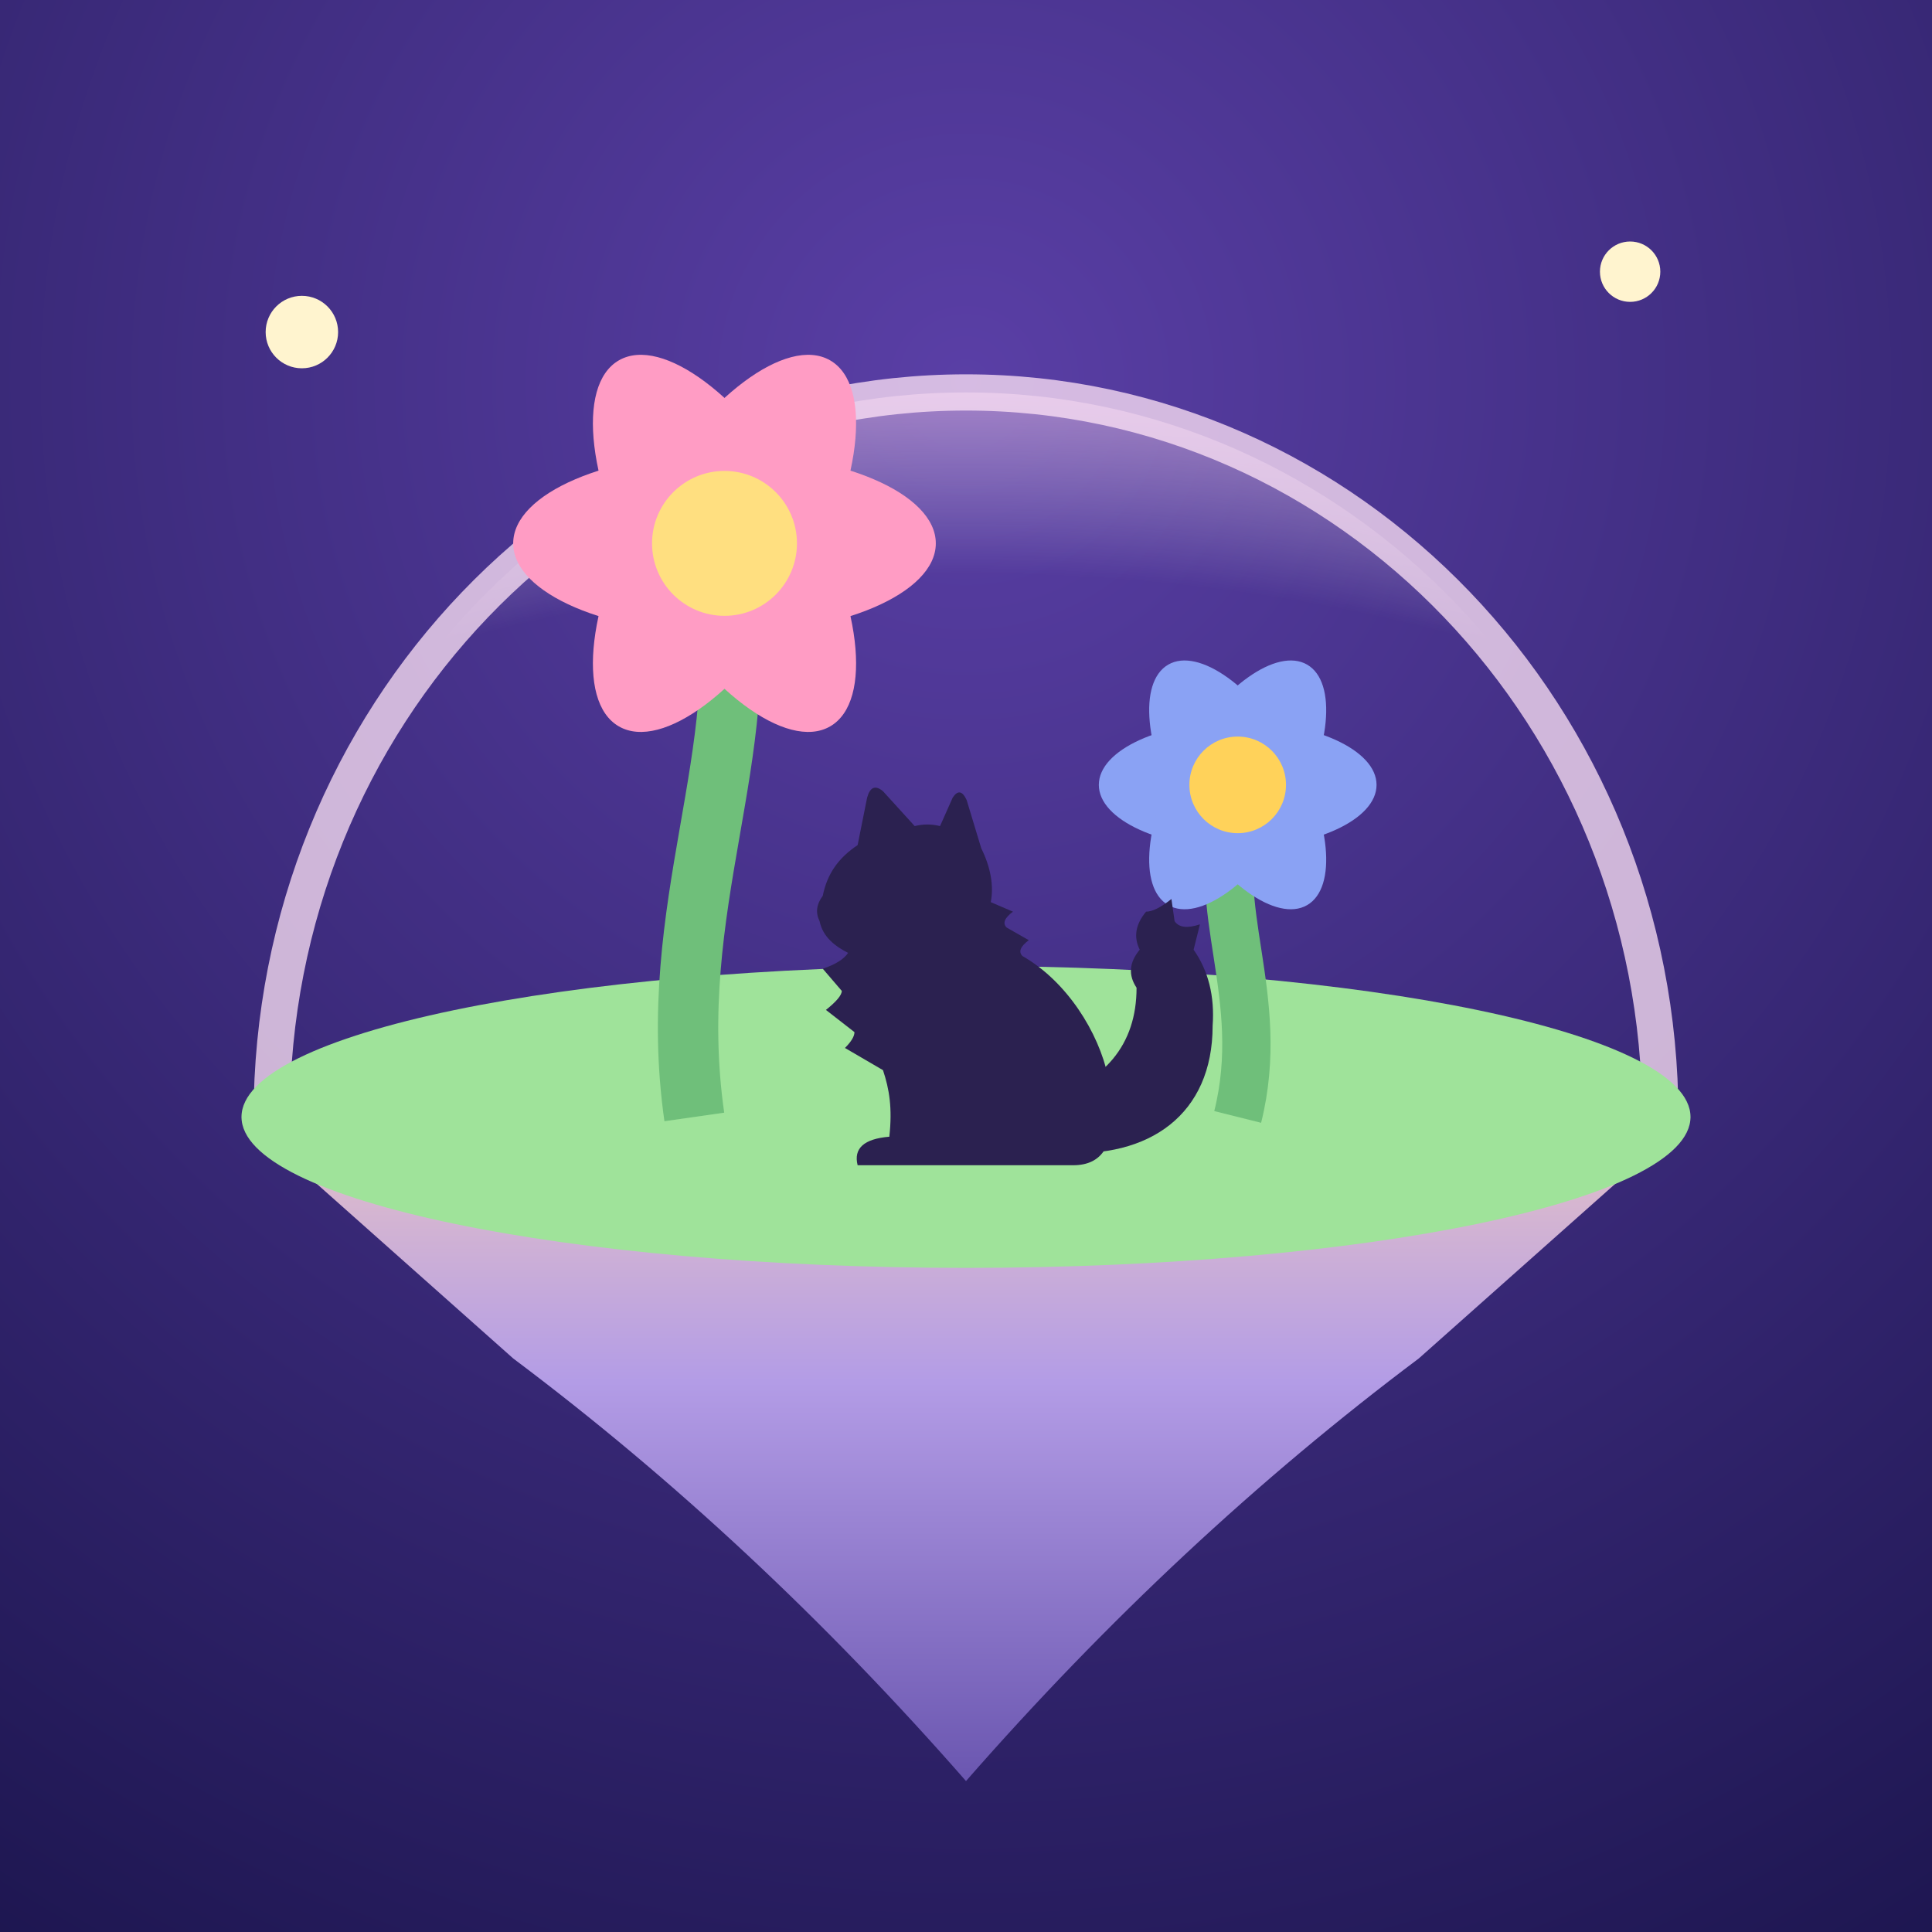
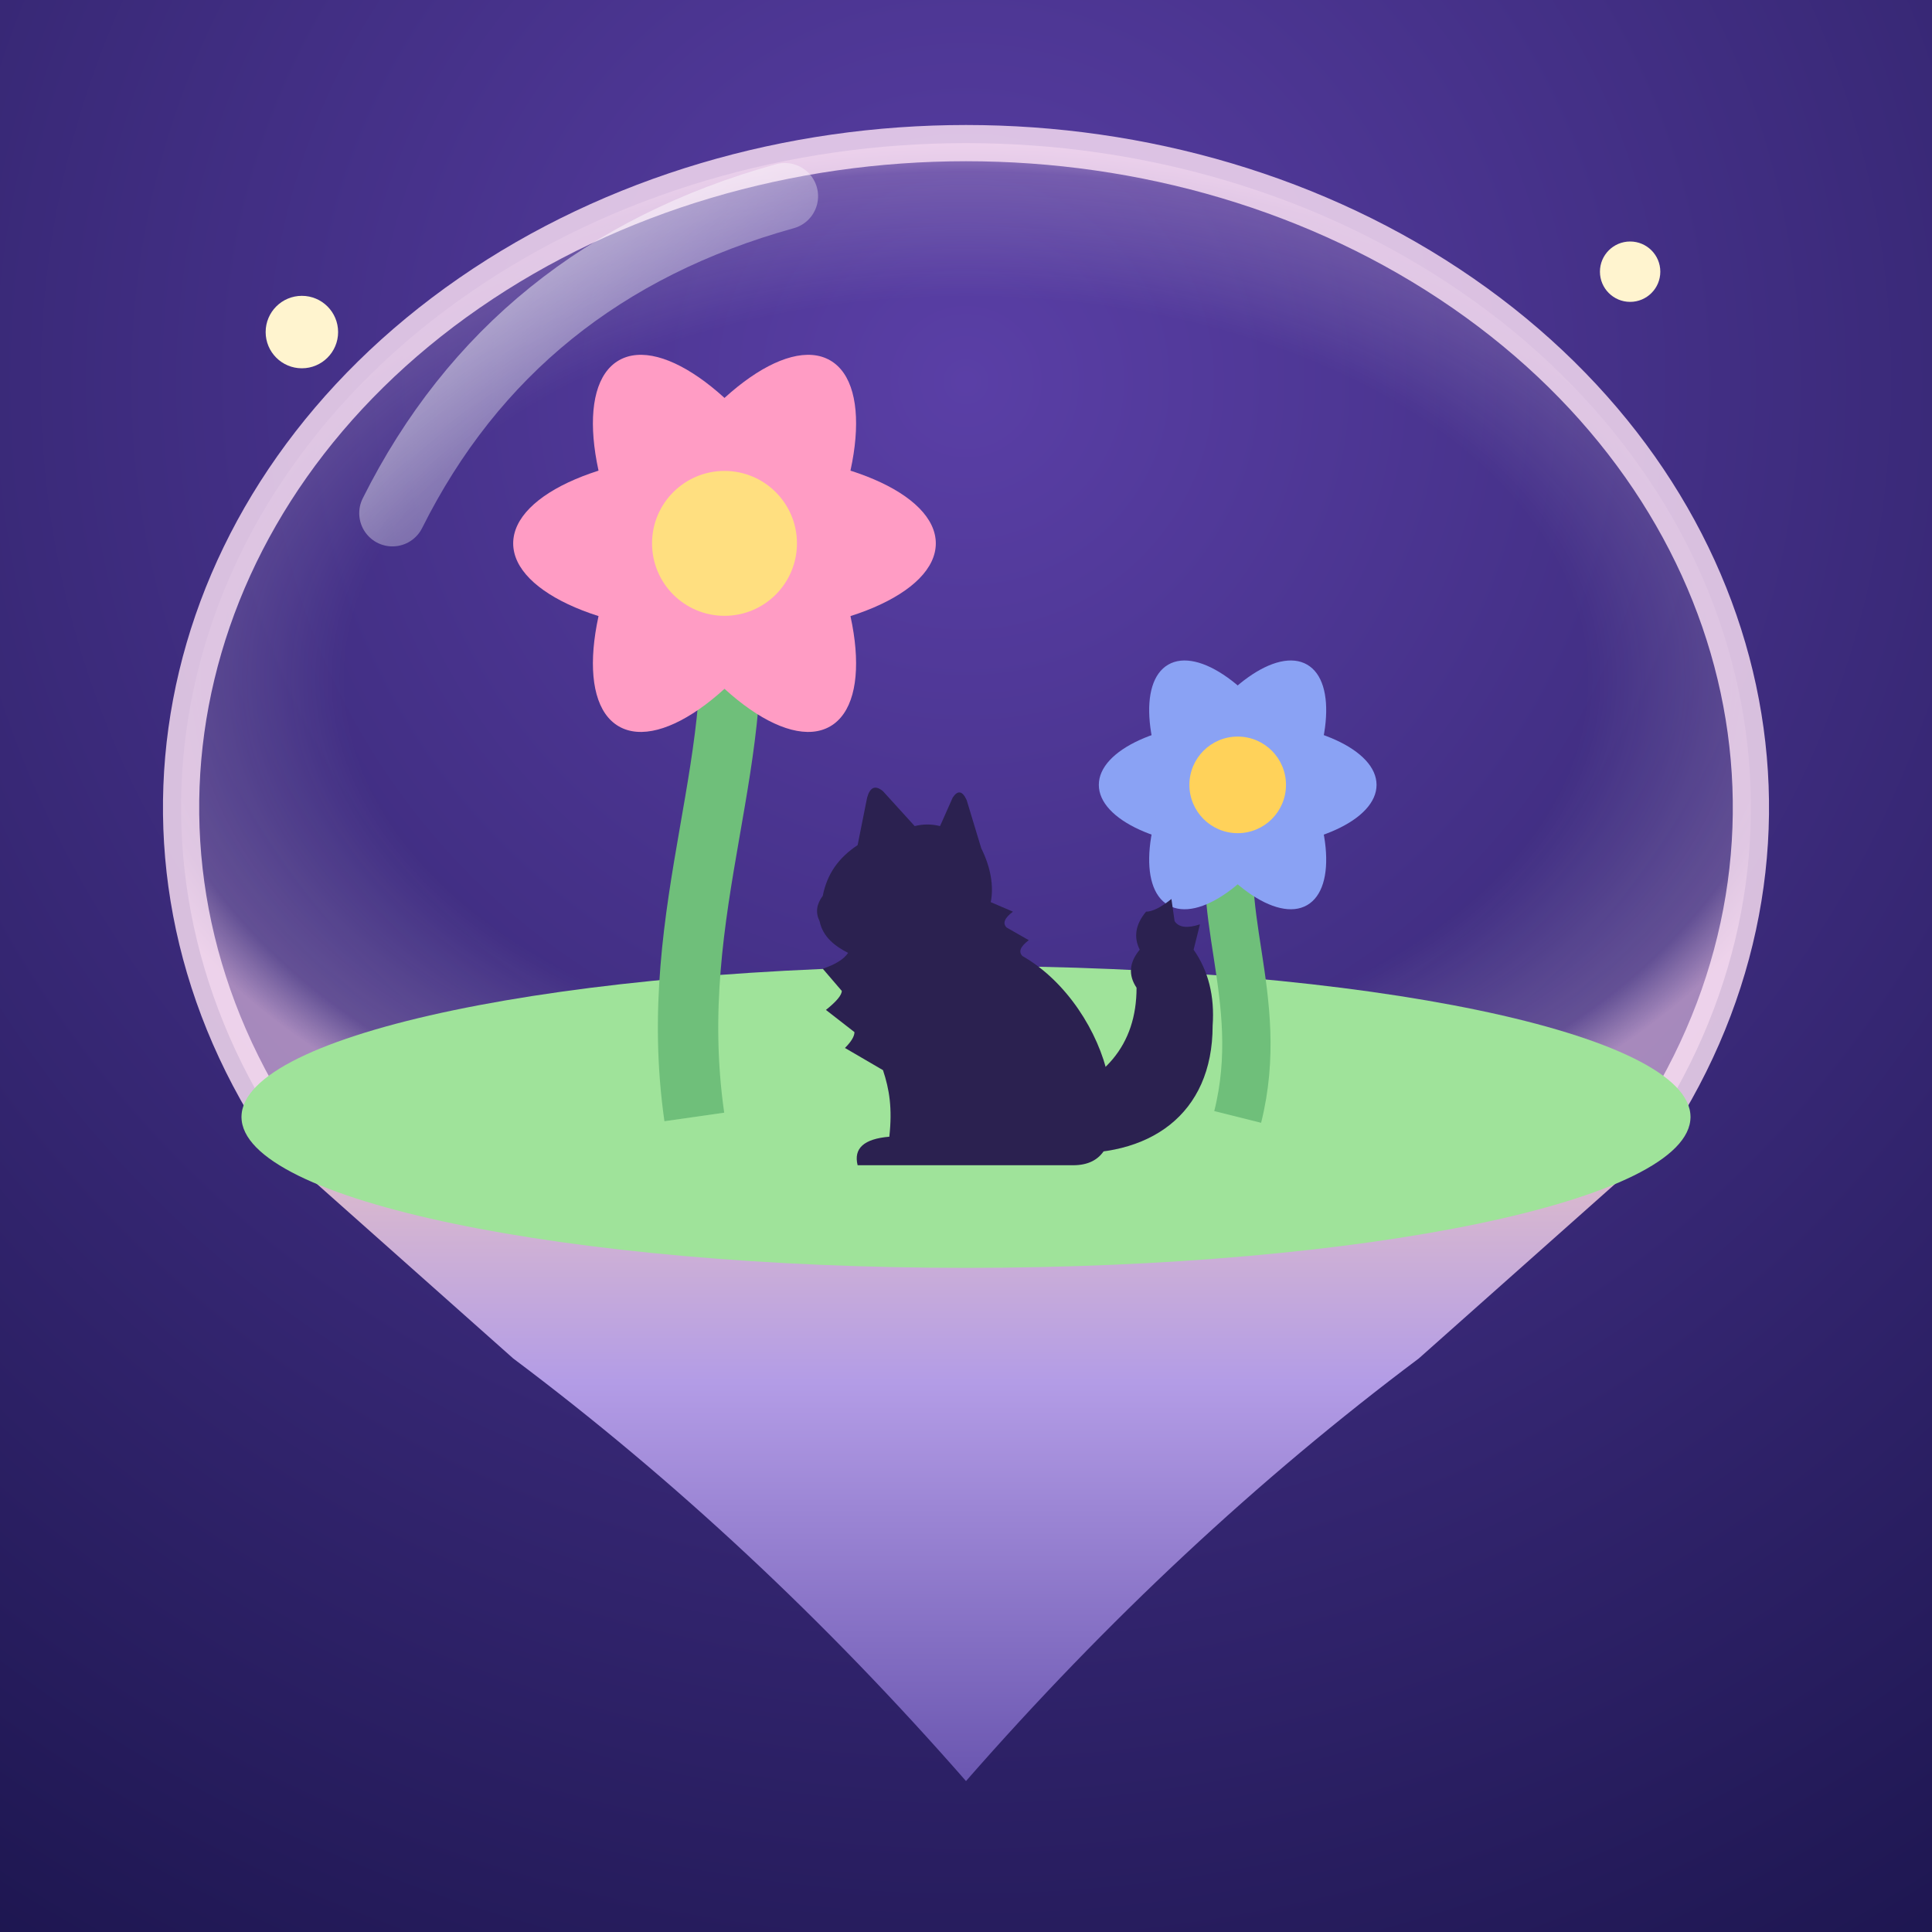
<svg xmlns="http://www.w3.org/2000/svg" viewBox="0 0 64 64">
  <defs>
    <radialGradient id="bg" cx=".5" cy=".2" r=".95">
      <stop offset="0" stop-color="#5a3fa6" />
      <stop offset="1" stop-color="#1d1650" />
    </radialGradient>
    <linearGradient id="r" x1="0" y1="0" x2="0" y2="1">
      <stop offset="0" stop-color="#e7c3c6" />
      <stop offset=".4" stop-color="#b39ce6" />
      <stop offset="1" stop-color="#6a56b0" />
    </linearGradient>
-     <radialGradient id="d" cx=".5" cy="1" r="1">
-       <stop offset=".75" stop-color="#fff" stop-opacity="0" />
-       <stop offset="1" stop-color="#ffd6f2" stop-opacity=".45" />
+     <radialGradient id="d" cx=".5" cy=".55" r=".56">
+       <stop offset=".7" stop-color="#fff" stop-opacity="0" />
+       <stop offset=".93" stop-color="#ffe4f6" stop-opacity=".2" />
+       <stop offset="1" stop-color="#ffd6f2" stop-opacity=".55" />
    </radialGradient>
+     <linearGradient id="gl" x1="0" y1="0" x2="1" y2="1">
+       <stop offset="0" stop-color="#fff" stop-opacity=".7" />
+       <stop offset="1" stop-color="#fff" stop-opacity="0" />
+     </linearGradient>
  </defs>
  <rect width="64" height="64" fill="url(#bg)" />
  <g fill="#fff4cf">
    <circle cx="10" cy="11" r="1.2" />
    <circle cx="54" cy="9" r="1" />
  </g>
-   <path d="M9 37 A23 24 0 0 1 55 37Z" fill="url(#d)" />
-   <path d="M9 37 A23 24 0 0 1 55 37" fill="none" stroke="#ffe4f6" stroke-opacity=".75" stroke-width="1.2" />
+   <path d="M9 37 A26 22 0 1 1 55 37Z" fill="url(#d)" />
+   <path d="M9 37 A26 22 0 1 1 55 37" fill="none" stroke="#ffe4f6" stroke-opacity=".8" stroke-width="1.2" />
+   <path d="M13 17 Q17 9 26 6.5" fill="none" stroke="url(#gl)" stroke-width="2.2" stroke-linecap="round" />
  <path d="M8 37 Q32 41 56 37 L47 45 Q39 51 32 59 Q25 51 17 45Z" fill="url(#r)" />
  <ellipse cx="32" cy="37" rx="24" ry="5" fill="#9fe39a" />
  <path d="M23 37 C22 30 25 25 24 19" stroke="#6fbf7a" stroke-width="2" fill="none" />
  <g transform="translate(24 18)" fill="#ff9cc4">
    <ellipse rx="7" ry="3" />
    <ellipse rx="7" ry="3" transform="rotate(60)" />
    <ellipse rx="7" ry="3" transform="rotate(120)" />
    <circle r="2.4" fill="#ffdf80" />
  </g>
  <path d="M41 37 C42 33 40 30 41 27" stroke="#6fbf7a" stroke-width="1.6" fill="none" />
  <g transform="translate(41 26)" fill="#8aa2f4">
    <ellipse rx="4.6" ry="2.1" />
    <ellipse rx="4.6" ry="2.1" transform="rotate(60)" />
    <ellipse rx="4.6" ry="2.1" transform="rotate(120)" />
    <circle r="1.6" fill="#ffd25a" />
  </g>
  <g transform="translate(32.4 38.6) scale(.21)" fill="#2b2150">
    <path d="M13 -2 C27 -1 37 -8 37 -22 Q37.5 -29 34 -34 L35 -38 Q32 -37 31 -38.5 L30.5 -42 Q28 -40 26.5 -40 Q24 -37 25.5 -34 Q23 -31 25 -28 C25 -19 20 -13 10 -10Z" />
    <path d="M-19 0 Q-20 -4 -14 -4.5 C-13.5 -9 -14 -12 -15 -15 L-21 -18.5 Q-19.5 -20 -19.5 -21 L-24 -24.5 Q-21.5 -26.5 -21.5 -27.5 L-24.5 -31 Q-21.5 -32 -20.5 -33.5 C-22.5 -34.5 -24.5 -36 -25 -38.5 Q-26 -40.5 -24.5 -42.5 C-23.8 -46 -22 -48.5 -19 -50.5 L-17.5 -58 Q-16.8 -60.5 -15 -59 L-10 -53.5 Q-8 -54 -6 -53.5 L-4 -58 Q-2.8 -59.8 -1.8 -57.6 L0.5 -50 C2 -47 2.5 -44 2 -41.5 L5.5 -40 Q3.5 -38.5 4.5 -37.5 L8 -35.5 Q6 -34 7 -33 C14 -29 19 -21 20.5 -14 Q23 -7 20 -2.5 Q18.5 0 15 0Z" />
  </g>
</svg>
